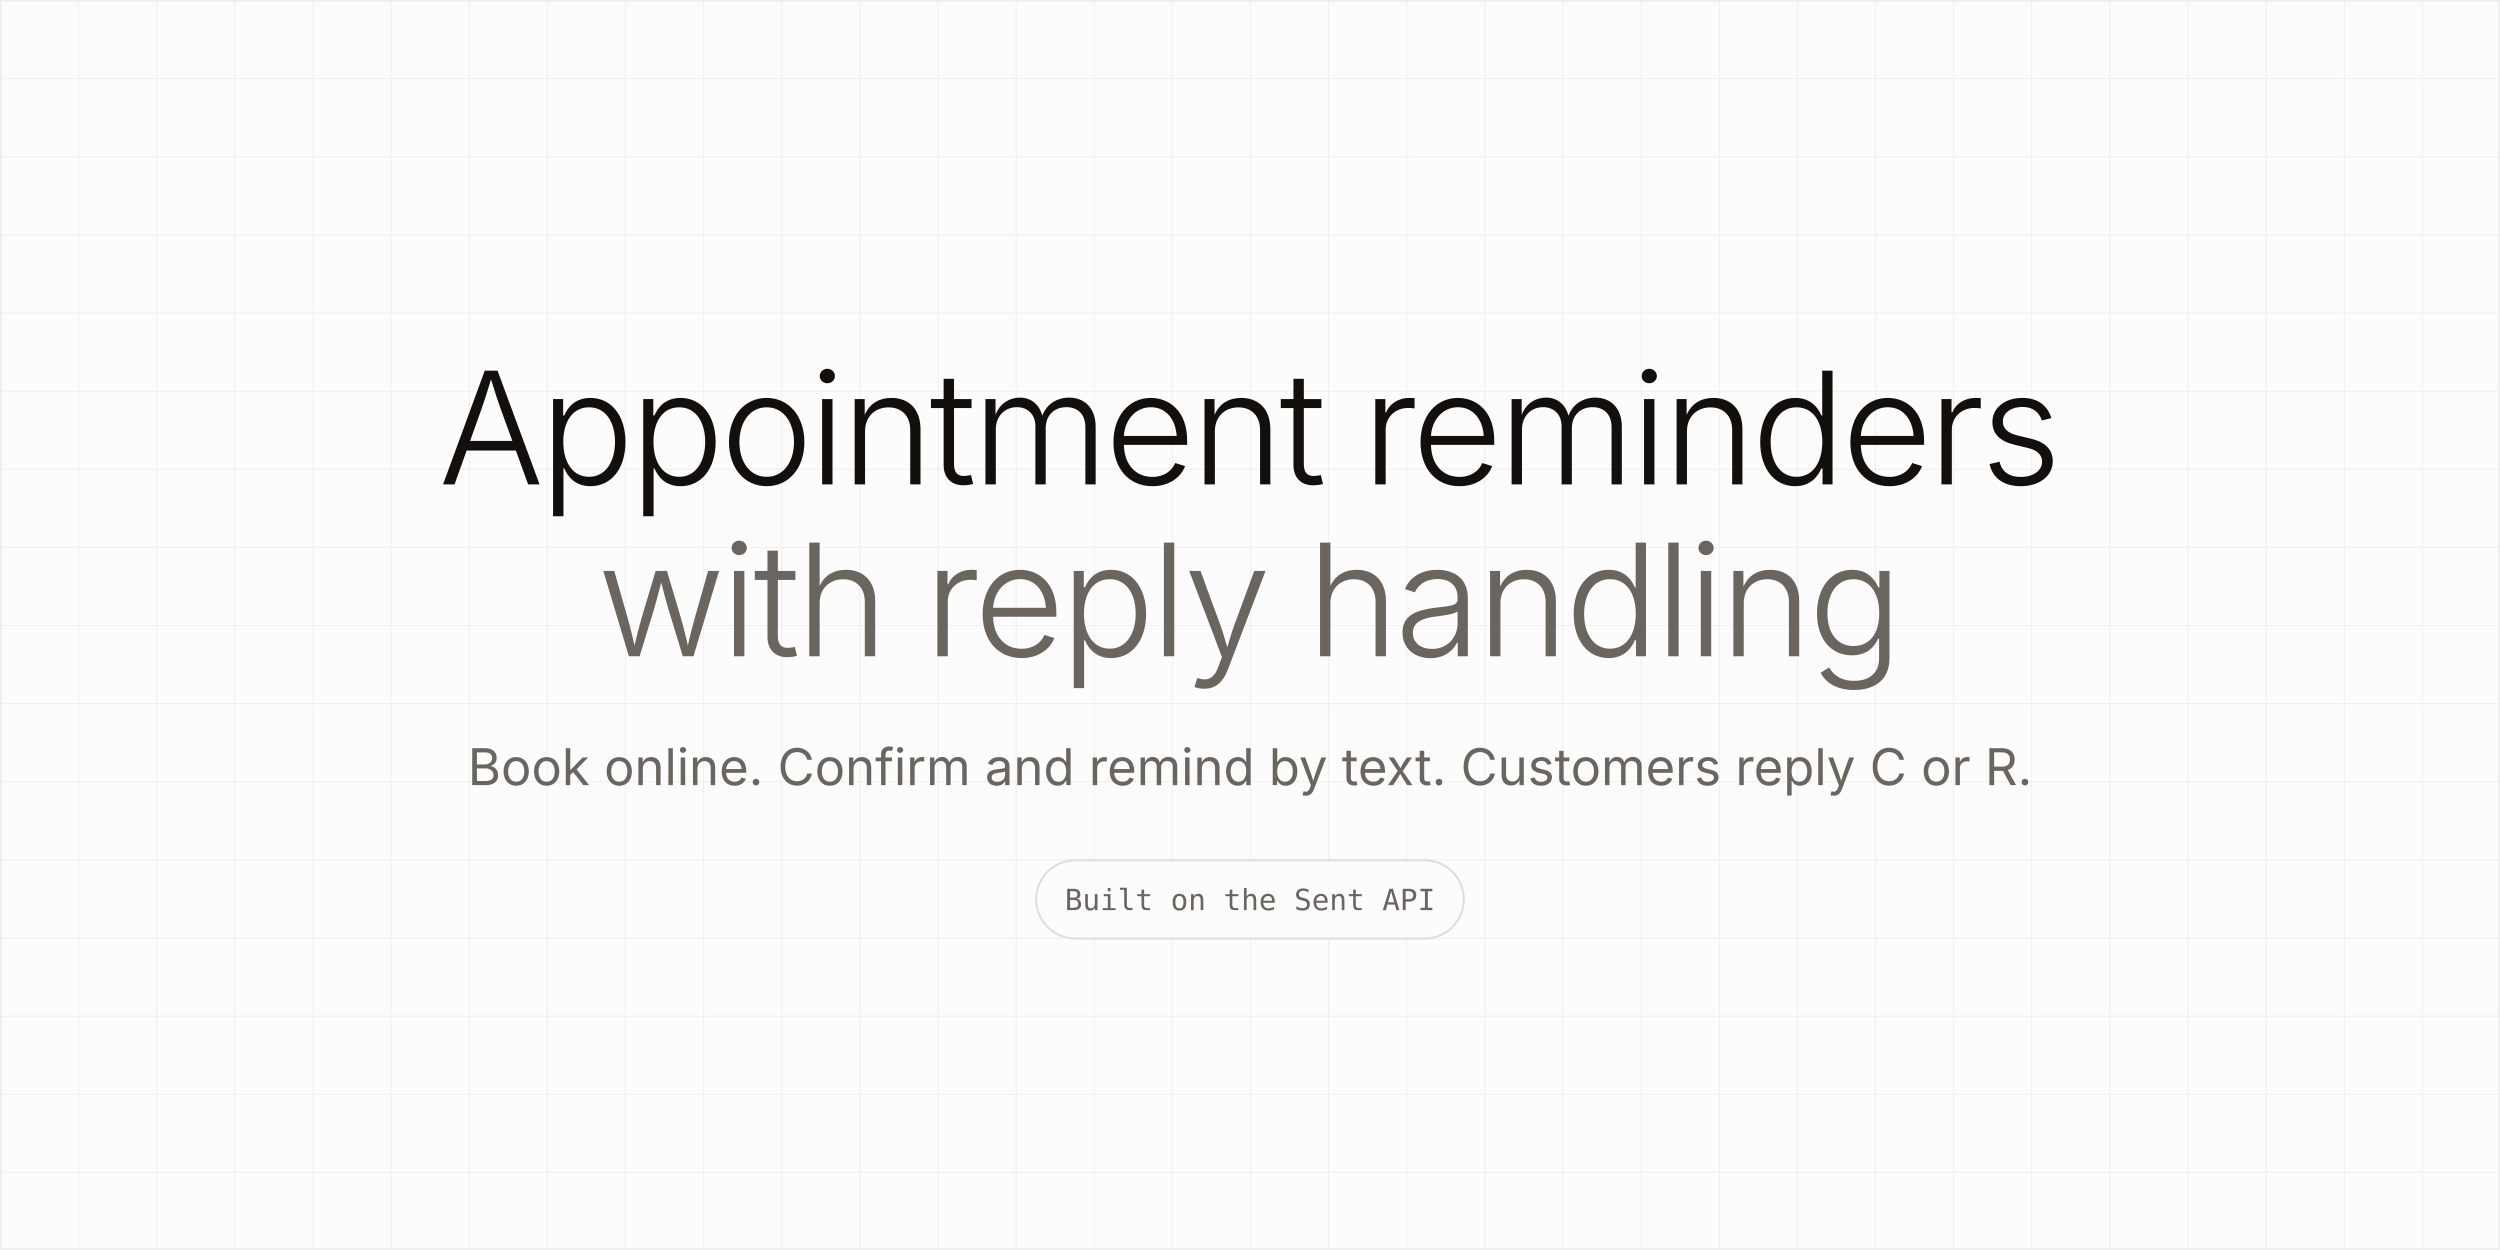
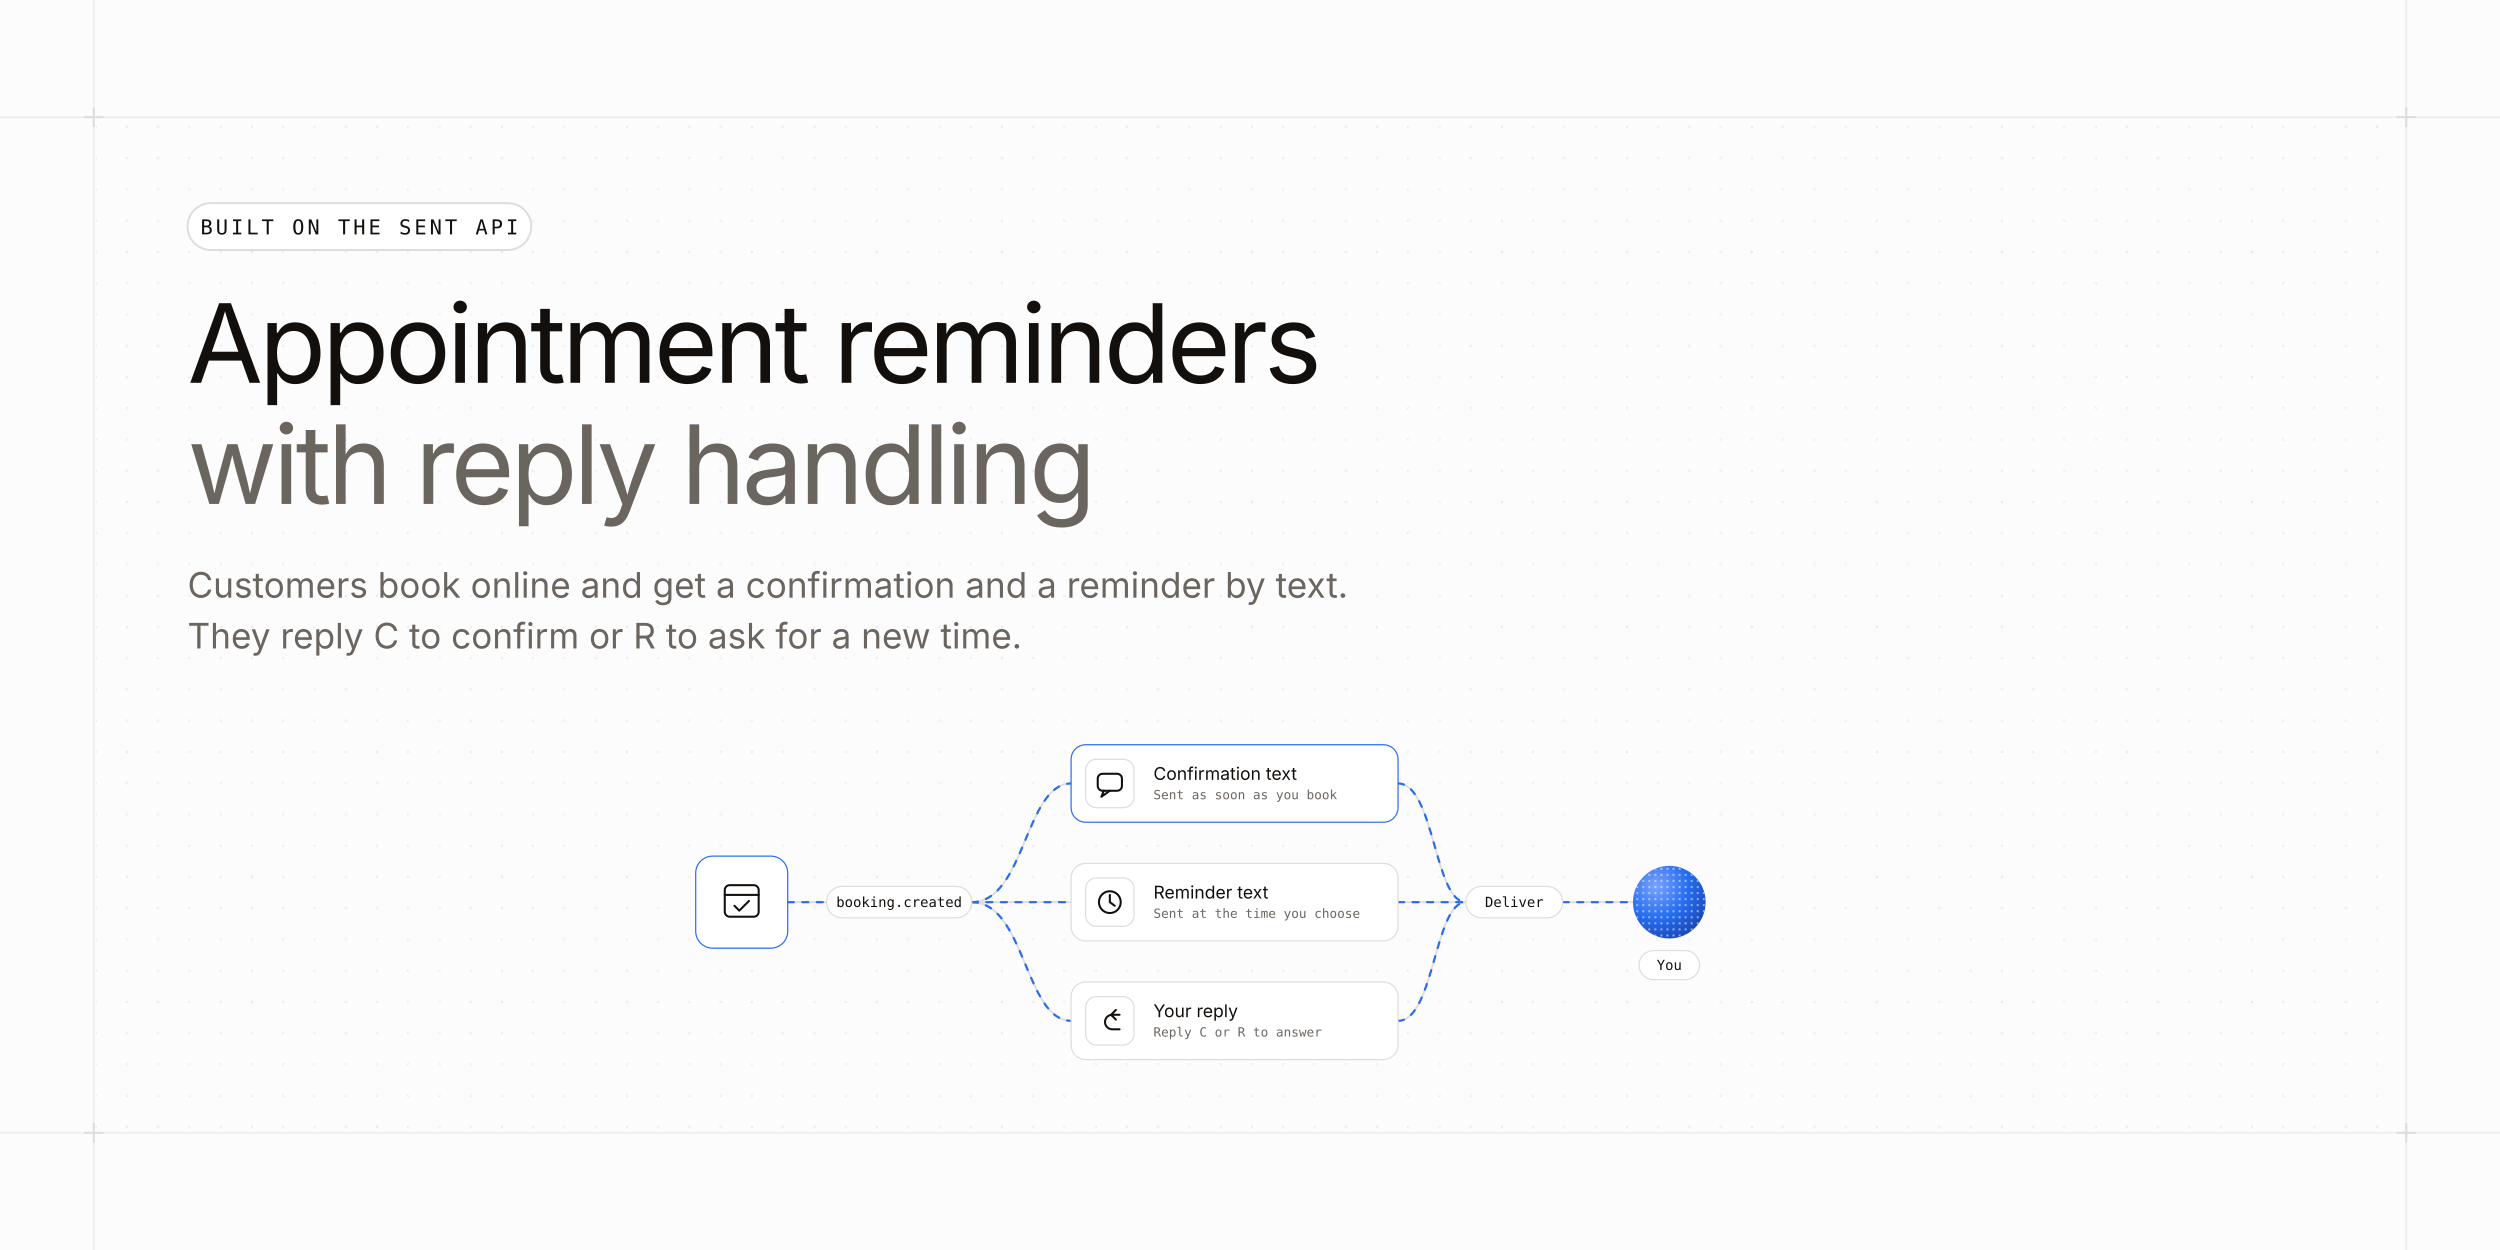
- <svg xmlns="http://www.w3.org/2000/svg" viewBox="0 0 1280 640" width="1280" height="640" role="img" aria-labelledby="t">
+ <svg xmlns="http://www.w3.org/2000/svg" width="1280" height="640" viewBox="0 0 1280 640" role="img" aria-labelledby="t d">
  <defs>
-     <pattern id="grid" width="40" height="40" patternUnits="userSpaceOnUse">
-       <path d="M40 0H0V40" fill="none" stroke="#f0efef" stroke-width="1" />
+     <radialGradient id="sph" cx="32%" cy="28%" r="80%">
+       <stop offset="0" stop-color="#7aa2ff" />
+       <stop offset="0.55" stop-color="#266df0" />
+       <stop offset="1" stop-color="#1a47b5" />
+     </radialGradient>
+     <pattern id="dots" width="5" height="5" patternUnits="userSpaceOnUse">
+       <circle cx="2.5" cy="2.5" r="1" fill="#fff" opacity="0.45" />
    </pattern>
+     <pattern id="grid" width="16" height="16" patternUnits="userSpaceOnUse">
+       <circle cx="1" cy="1" r="0.7" fill="#dedcdc" />
+     </pattern>
+     <style>
+     text { font-family: Inter, system-ui, -apple-system, "Segoe UI", sans-serif; fill: #130f0c; }
+     .mono { font-family: ui-monospace, "SF Mono", Menlo, Consolas, monospace; font-size: 11.5px; }
+     .label { font-size: 14.5px; }
+     .sub { font-family: ui-monospace, "SF Mono", Menlo, Consolas, monospace; font-size: 10.5px; fill: #6b6560; }
+     .card { fill: #fff; stroke: #dedcdc; }
+     .card.on { stroke: #266df0; }
+     .pill { fill: #fff; stroke: #dedcdc; }
+     .wire { fill: none; stroke: #dedcdc; stroke-width: 1.6; }
+     .flow { fill: none; stroke: #266df0; stroke-width: 1.8; stroke-linecap: round; stroke-dasharray: 5 7; animation: dash 1.1s linear infinite; }
+     .flow.slow { animation-duration: 1.8s; }
+     .glyph { fill: none; stroke: #130f0c; stroke-width: 1.7; stroke-linecap: round; stroke-linejoin: round; }
+     @keyframes dash { to { stroke-dashoffset: -24; } }
+     @media (prefers-reduced-motion: reduce) { .flow { animation: none; } }
+   </style>
  </defs>
  <rect width="1280" height="640" fill="#fdfcfc" />
-   <rect width="1280" height="640" fill="url(#grid)" />
-   <rect x="0.5" y="0.5" width="1279" height="639" fill="none" stroke="#f0efef" />
-   <text x="640" y="248" text-anchor="middle" font-family="Inter,system-ui,-apple-system,'Segoe UI',sans-serif" font-weight="300" letter-spacing="-2" font-size="80" fill="#130f0c">Appointment reminders</text>
-   <text x="640" y="336" text-anchor="middle" font-family="Inter,system-ui,-apple-system,'Segoe UI',sans-serif" font-weight="300" letter-spacing="-2" font-size="80" fill="#6b6560">with reply handling</text>
-   <text x="640" y="402" text-anchor="middle" font-family="Inter,system-ui,-apple-system,'Segoe UI',sans-serif" font-size="26" fill="#6b6560">Book online. Confirm and remind by text. Customers reply C or R.</text>
-   <rect x="530.500" y="440.500" width="219" height="40" rx="20" fill="#fdfcfc" stroke="#dedcdc" />
-   <text x="640" y="466" text-anchor="middle" font-family="ui-monospace,Menlo,monospace" font-size="15" fill="#6b6560">Built on the Sent API</text>
+   <line x1="48" y1="0" x2="48" y2="640" stroke="#f0efef" />
+   <line x1="1232" y1="0" x2="1232" y2="640" stroke="#f0efef" />
+   <line x1="0" y1="60" x2="1280" y2="60" stroke="#f0efef" />
+   <line x1="0" y1="580" x2="1280" y2="580" stroke="#f0efef" />
+   <path d="M43 60h10M48 55v10" stroke="#dedcdc" stroke-width="1" />
+   <path d="M43 580h10M48 575v10" stroke="#dedcdc" stroke-width="1" />
+   <path d="M1227 60h10M1232 55v10" stroke="#dedcdc" stroke-width="1" />
+   <path d="M1227 580h10M1232 575v10" stroke="#dedcdc" stroke-width="1" />
+   <rect x="49" y="61" width="1182" height="518" fill="url(#grid)" opacity="0.55" />
+   <rect x="96" y="104" width="176" height="24" rx="12" fill="#fff" stroke="#dedcdc" />
+   <text class="mono" x="184" y="120" text-anchor="middle" style="letter-spacing:1.5px;font-size:10.5px">BUILT ON THE SENT API</text>
+   <text x="96" y="196" style="font-size:56px;font-weight:400;letter-spacing:-2px">Appointment reminders</text>
+   <text x="96" y="258" style="font-size:56px;font-weight:400;letter-spacing:-2px;fill:#6b6560">with reply handling</text>
+   <text x="96" y="306" style="font-size:18px;fill:#6b6560">Customers book online and get a confirmation and a reminder by text.</text>
+   <text x="96" y="332" style="font-size:18px;fill:#6b6560">They reply C to confirm or R to ask for a new time.</text>
+   <g transform="translate(350 372) scale(0.62)">
+     <g class="diagram">
+       <path class="wire" d="M86 145H118" />
+       <path class="wire" d="M238 145C282 145 282 47 320 47" />
+       <path class="wire" d="M238 145H320" />
+       <path class="wire" d="M238 145C282 145 282 243 320 243" />
+       <path class="wire" d="M590 47C620 47 620 145 646 145" />
+       <path class="wire" d="M590 145H646" />
+       <path class="wire" d="M590 243C620 243 620 145 646 145" />
+       <path class="wire" d="M726 145H784" />
+       <path class="flow" d="M86 145H118" />
+       <path class="flow" d="M238 145C282 145 282 47 320 47" />
+       <path class="flow slow" d="M238 145H320" />
+       <path class="flow slow" d="M238 145C282 145 282 243 320 243" />
+       <path class="flow" d="M590 47C620 47 620 145 646 145" />
+       <path class="flow slow" d="M590 145H646" />
+       <path class="flow slow" d="M590 243C620 243 620 145 646 145" />
+       <path class="flow" d="M726 145H784" />
+       <rect class="card on" x="10" y="107" width="76" height="76" rx="14" />
+       <rect class="glyph" x="34" y="131" width="28" height="26" rx="4" />
+       <path class="glyph" d="M34 139H62M42 148l4 4 8-8" />
+       <rect class="pill" x="118" y="132" width="120" height="26" rx="13" />
+       <text class="mono" x="178" y="149" text-anchor="middle">booking.created</text>
+       <rect class="card on" x="320" y="15" width="270" height="64" rx="12" />
+       <rect class="card" x="320" y="113" width="270" height="64" rx="12" />
+       <rect class="card" x="320" y="211" width="270" height="64" rx="12" />
+       <rect class="pill" x="332" y="27" width="40" height="40" rx="9" />
+       <rect class="glyph" x="342" y="39" width="20" height="14" rx="4" />
+       <path class="glyph" d="M347 53l-2 5 7-5" />
+       <text class="label" x="388" y="44">Confirmation text</text>
+       <text class="sub" x="388" y="60">Sent as soon as you book</text>
+       <rect class="pill" x="332" y="125" width="40" height="40" rx="9" />
+       <circle class="glyph" cx="352" cy="145" r="9" />
+       <path class="glyph" d="M352 139v6l4 3" />
+       <text class="label" x="388" y="142">Reminder text</text>
+       <text class="sub" x="388" y="158">Sent at the time you choose</text>
+       <rect class="pill" x="332" y="223" width="40" height="40" rx="9" />
+       <path class="glyph" d="M360 238h-6a6 6 0 0 0 0 12h6M357 234l-4 4 4 4" />
+       <text class="label" x="388" y="240">Your reply</text>
+       <text class="sub" x="388" y="256">Reply C or R to answer</text>
+       <rect class="pill" x="646" y="132" width="80" height="26" rx="13" />
+       <text class="mono" x="686" y="149" text-anchor="middle">Deliver</text>
+       <circle cx="814" cy="145" r="30" fill="url(#sph)" />
+       <circle cx="814" cy="145" r="30" fill="url(#dots)" />
+       <rect class="pill" x="789" y="185" width="50" height="24" rx="12" />
+       <text class="mono" x="814" y="201" text-anchor="middle">You</text>
+     </g>
+   </g>
</svg>
